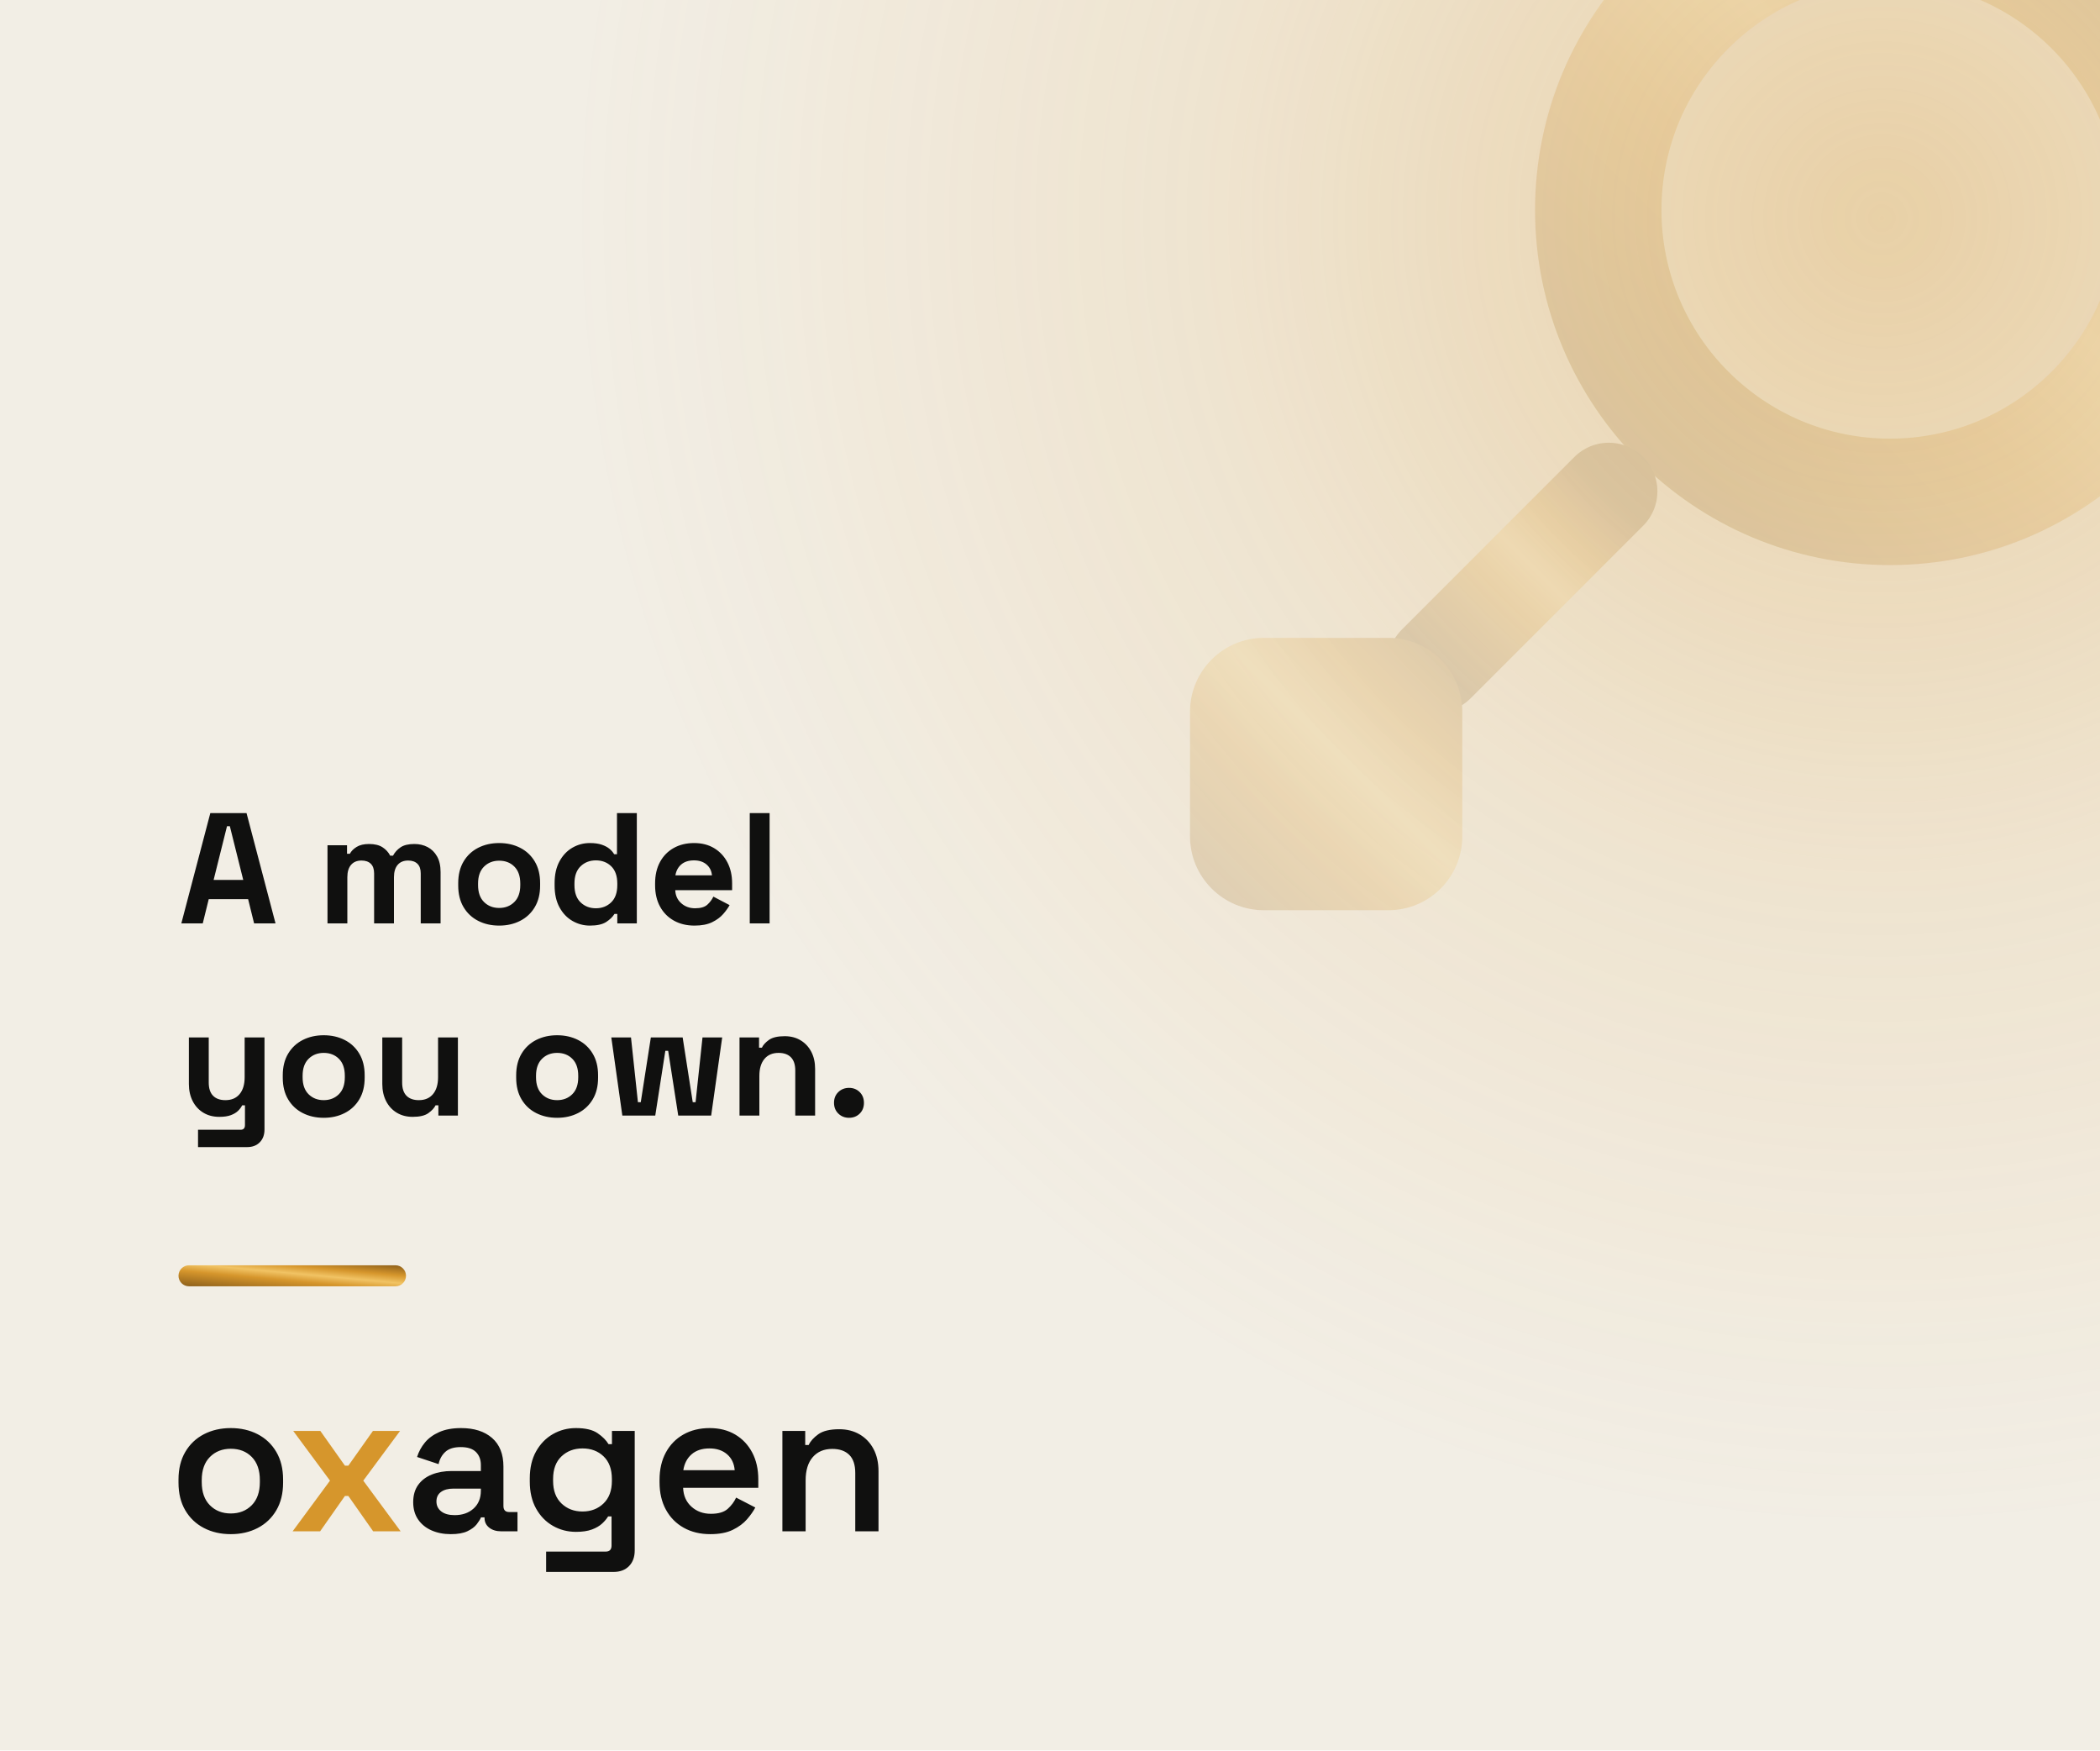
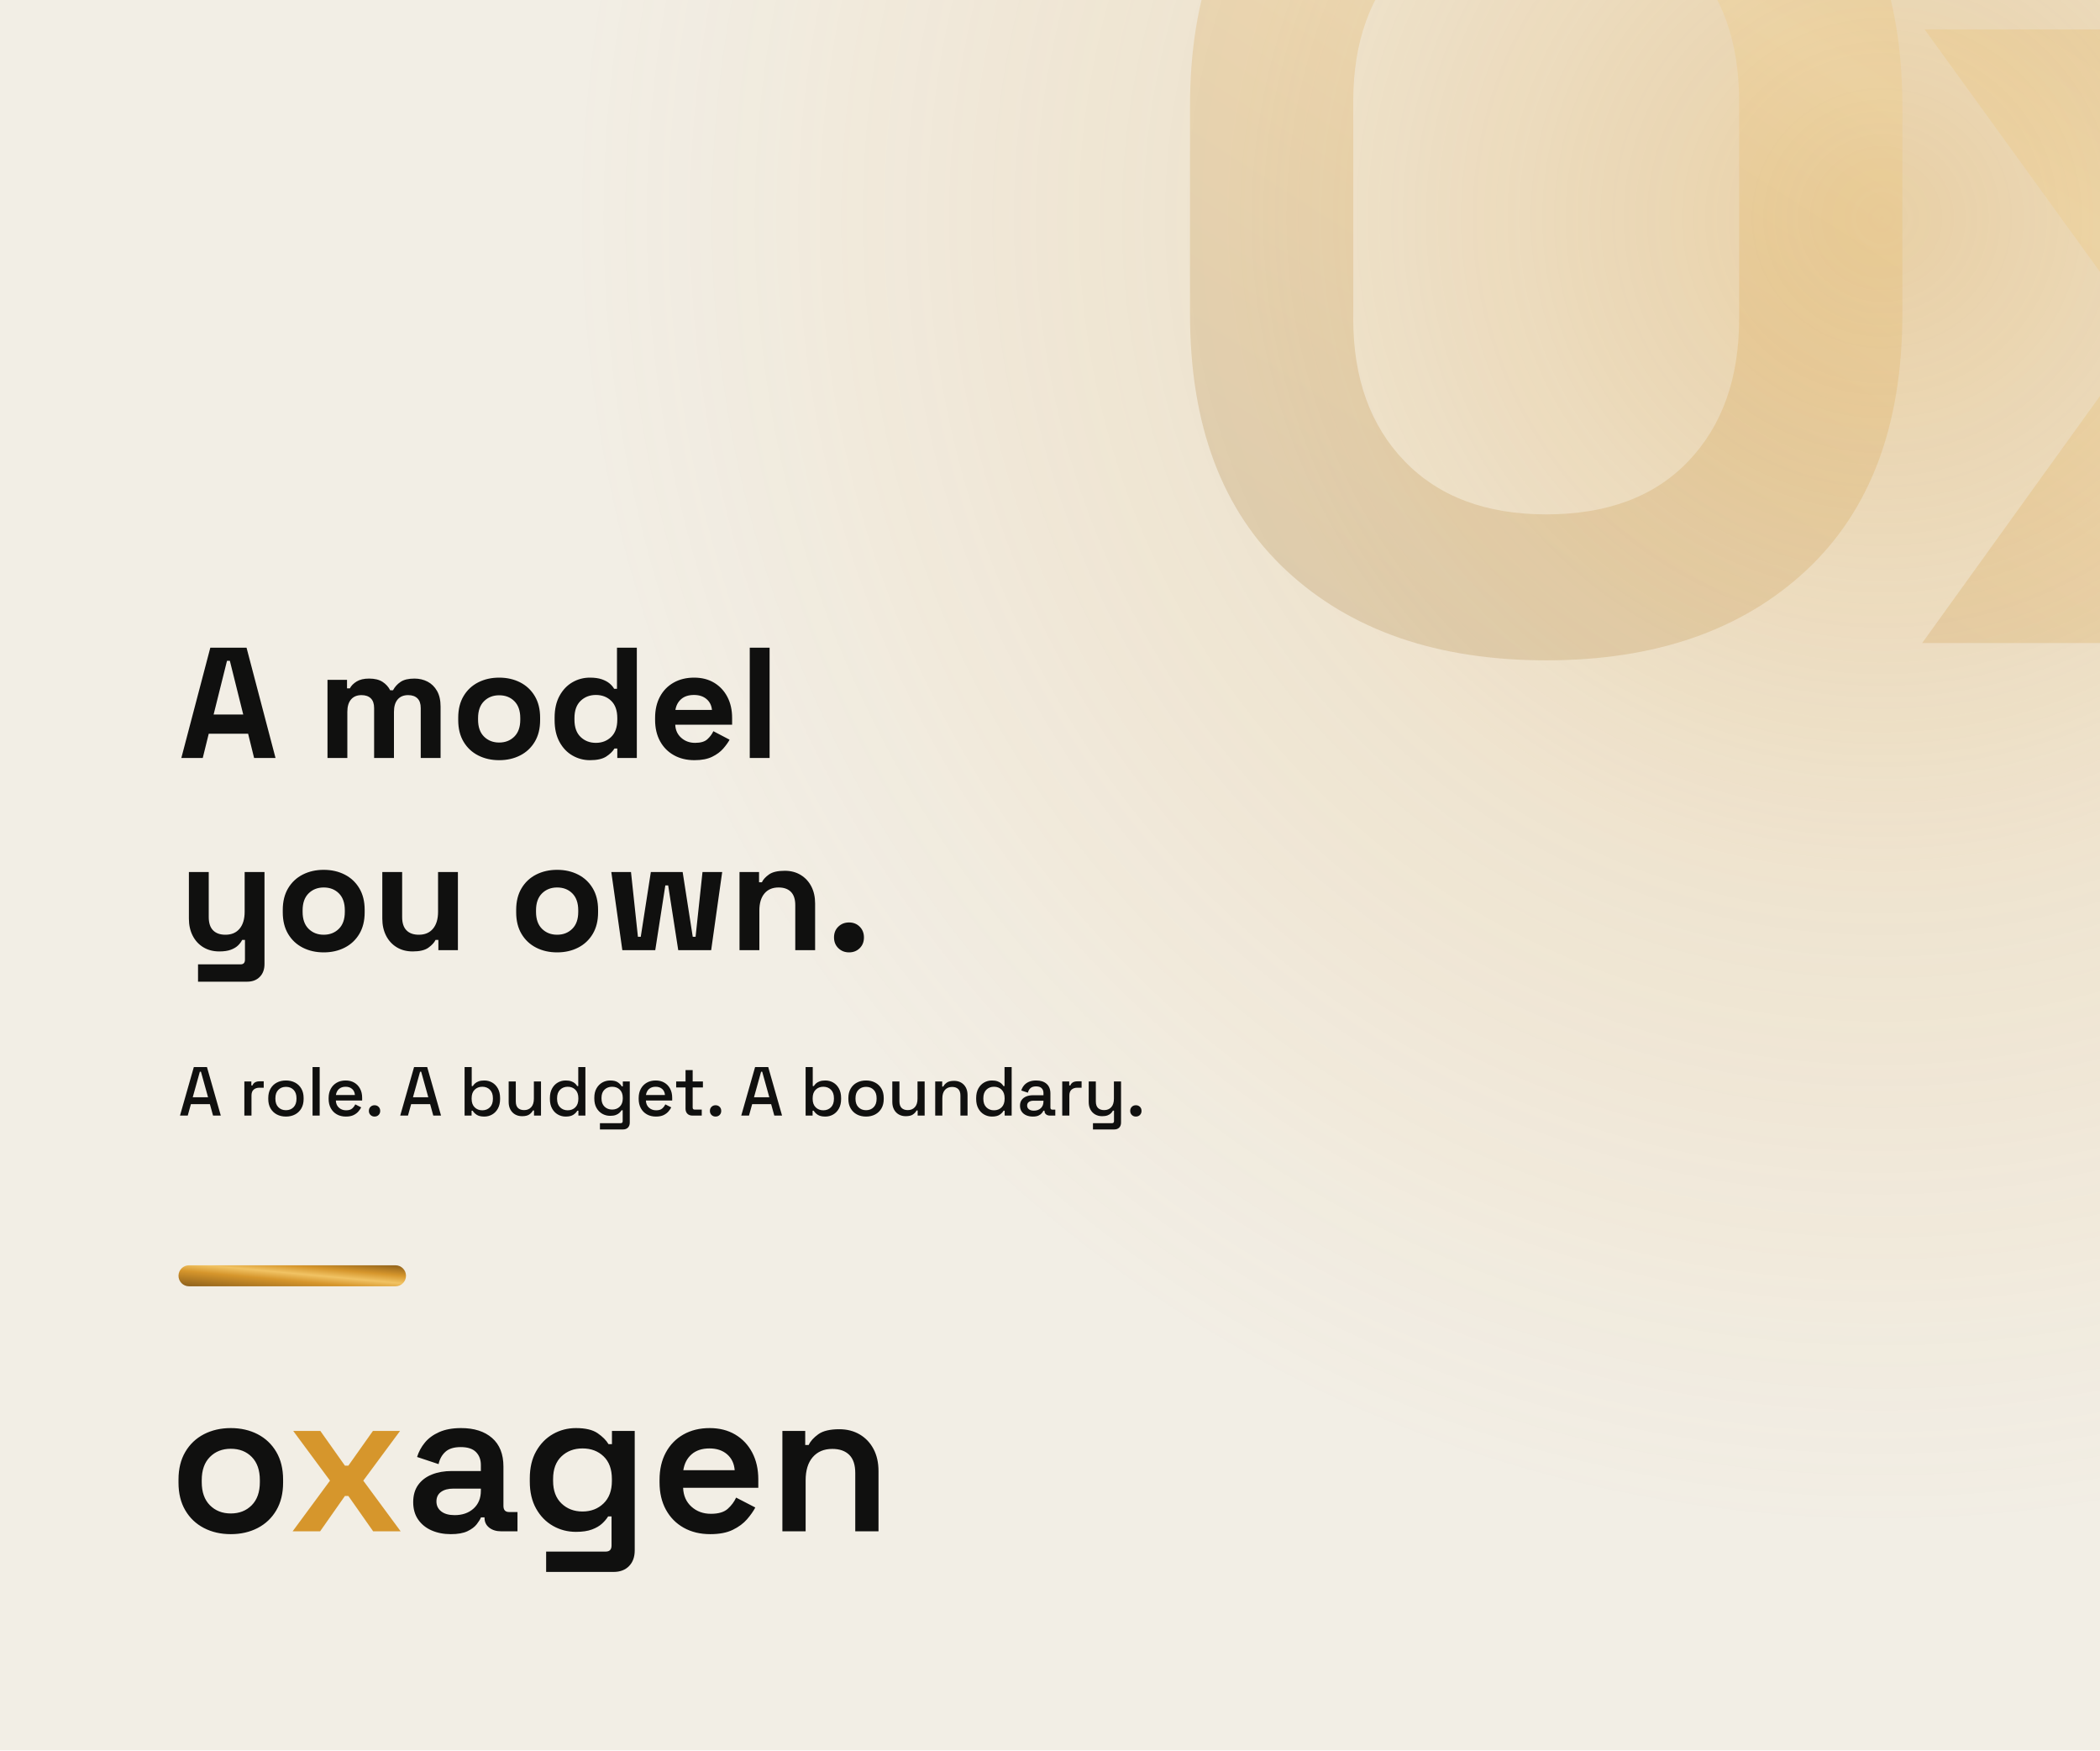
<svg xmlns="http://www.w3.org/2000/svg" width="300" height="250" viewBox="0 0 300 250">
  <defs>
-     <radialGradient id="g-s63">
+     <radialGradient id="g-s319">
      <stop offset="0" stop-color="#D6962C" stop-opacity="0.34" />
      <stop offset="0.5" stop-color="#D6962C" stop-opacity="0.119" />
      <stop offset="1" stop-color="#D6962C" stop-opacity="0" />
    </radialGradient>
-     <linearGradient id="sheen-s64" x1="0" y1="1" x2="1" y2="0">
+     <linearGradient id="sheen-s320" x1="0" y1="1" x2="1" y2="0">
      <stop offset="0" stop-color="#8B5E1A" />
      <stop offset="0.38" stop-color="#D6962C" />
      <stop offset="0.56" stop-color="#F1C364" />
      <stop offset="0.74" stop-color="#D6962C" />
      <stop offset="1" stop-color="#8B5E1A" />
    </linearGradient>
  </defs>
  <rect width="300" height="250" fill="#F2EEE5" />
-   <circle cx="270.0" cy="30.0" r="190.0" fill="url(#g-s63)" />
-   <g opacity="0.2" transform="translate(270.00,30.00) rotate(0) scale(2.77844) translate(-48.000,-48.000)">
-     <g data-mark="ox-graph">
-       <circle data-part="o" pathLength="1" cx="48" cy="48" r="15" fill="none" stroke="url(#sheen-s64)" stroke-width="6.5" />
-       <line data-part="e0" pathLength="1" x1="62.460" y1="62.460" x2="71.329" y2="71.329" stroke="url(#sheen-s64)" stroke-width="5" stroke-linecap="round" />
-       <line data-part="e1" pathLength="1" x1="33.540" y1="62.460" x2="24.671" y2="71.329" stroke="url(#sheen-s64)" stroke-width="5" stroke-linecap="round" />
-       <line data-part="e2" pathLength="1" x1="33.540" y1="33.540" x2="24.671" y2="24.671" stroke="url(#sheen-s64)" stroke-width="5" stroke-linecap="round" />
-       <line data-part="e3" pathLength="1" x1="62.460" y1="33.540" x2="71.329" y2="24.671" stroke="url(#sheen-s64)" stroke-width="5" stroke-linecap="round" />
-       <rect data-part="b0" x="69.991" y="69.991" width="14" height="14" rx="3.8" fill="url(#sheen-s64)" />
-       <rect data-part="b1" x="12.009" y="69.991" width="14" height="14" rx="3.8" fill="url(#sheen-s64)" />
-       <rect data-part="b2" x="12.009" y="12.009" width="14" height="14" rx="3.8" fill="url(#sheen-s64)" />
-       <rect data-part="b3" x="69.991" y="12.009" width="14" height="14" rx="3.8" fill="url(#sheen-s64)" />
-     </g>
+   <circle cx="270.0" cy="30.0" r="190.0" fill="url(#g-s319)" />
+   <g opacity="0.2" transform="translate(270.00,30.00) rotate(0) scale(1.34196) translate(-81.101,46.080)">
+     <path class="mark" d="M44.5 1.843Q27.121 1.843 16.852 -7.702Q6.583 -17.247 6.583 -35.021V-57.139Q6.583 -74.913 16.852 -84.458Q27.121 -94.003 44.5 -94.003Q61.879 -94.003 72.148 -84.458Q82.417 -74.913 82.417 -57.139V-35.021Q82.417 -17.247 72.148 -7.702Q61.879 1.843 44.5 1.843ZM44.5 -13.692Q54.243 -13.692 59.641 -19.354Q65.039 -25.015 65.039 -34.494V-57.666Q65.039 -67.145 59.641 -72.806Q54.243 -78.468 44.5 -78.468Q34.889 -78.468 29.425 -72.806Q23.962 -67.145 23.962 -57.666V-34.494Q23.962 -25.015 29.425 -19.354Q34.889 -13.692 44.5 -13.692Z M84.524 0 108.222 -32.914 84.787 -65.302H104.009L118.886 -43.578H121.256L136.133 -65.302H155.355L131.92 -32.914L155.619 0H136.133L121.256 -21.987H118.886L104.009 0Z" fill="url(#sheen-s320)" />
  </g>
  <g transform="translate(25.50,203.96) scale(0.22033)">
    <path d="M33.908 68.758Q24.166 68.758 16.479 64.774Q8.791 60.789 4.396 53.297Q0 45.803 0 35.386V33.372Q0 22.954 4.396 15.461Q8.791 7.969 16.479 3.984Q24.166 0 33.908 0Q43.651 0 51.338 3.984Q59.025 7.969 63.421 15.461Q67.817 22.954 67.817 33.372V35.386Q67.817 45.803 63.421 53.297Q59.025 60.789 51.338 64.774Q43.651 68.758 33.908 68.758ZM33.908 55.349Q42.19 55.349 47.469 50.02Q52.748 44.691 52.748 35.014V33.744Q52.748 24.067 47.523 18.738Q42.298 13.409 33.908 13.409Q25.65 13.409 20.359 18.738Q15.068 24.067 15.068 33.744V35.014Q15.068 44.691 20.359 50.02Q25.65 55.349 33.908 55.349Z M176.569 68.758Q169.637 68.758 164.119 66.345Q158.601 63.933 155.387 59.294Q152.173 54.654 152.173 48.009Q152.173 41.34 155.387 36.856Q158.601 32.371 164.27 30.102Q169.94 27.832 177.174 27.832H196.047V23.892Q196.047 18.732 192.874 15.527Q189.701 12.323 182.99 12.323Q176.411 12.323 173.049 15.384Q169.686 18.445 168.627 23.359L154.691 18.732Q156.27 13.613 159.748 9.397Q163.225 5.181 169.049 2.59Q174.874 0 183.208 0Q195.972 0 203.326 6.428Q210.681 12.856 210.681 24.939V50.471Q210.681 54.42 214.368 54.42H219.795V66.915H209.197Q204.464 66.915 201.442 64.533Q198.42 62.152 198.42 58.156V57.886H196.126Q195.392 59.697 193.399 62.298Q191.406 64.9 187.388 66.829Q183.369 68.758 176.569 68.758ZM179.05 56.435Q186.581 56.435 191.314 52.159Q196.047 47.884 196.047 40.603V39.24H178.175Q173.175 39.24 170.208 41.388Q167.241 43.536 167.241 47.551Q167.241 51.567 170.34 54.001Q173.439 56.435 179.05 56.435Z M227.767 34.642V32.628Q227.767 22.382 231.86 15.086Q235.953 7.791 242.768 3.895Q249.582 0 257.706 0Q266.935 0 271.762 3.333Q276.589 6.665 278.81 10.411H281.042V1.843H295.801V79.33Q295.801 85.699 292.104 89.472Q288.408 93.246 282.079 93.246H238.369V80.054H277.023Q280.779 80.054 280.779 76.104V57.278H278.547Q277.161 59.568 274.665 61.89Q272.168 64.213 268.057 65.741Q263.946 67.27 257.706 67.27Q249.582 67.27 242.756 63.375Q235.93 59.479 231.848 52.172Q227.767 44.865 227.767 34.642ZM261.938 54.078Q270.151 54.078 275.573 48.861Q280.996 43.644 280.996 34.27V33Q280.996 23.494 275.627 18.343Q270.259 13.192 261.938 13.192Q253.749 13.192 248.315 18.343Q242.881 23.494 242.881 33V34.27Q242.881 43.644 248.315 48.861Q253.749 54.078 261.938 54.078Z M344.764 68.758Q334.998 68.758 327.583 64.611Q320.167 60.464 316.031 52.905Q311.896 45.346 311.896 35.169V33.589Q311.896 23.389 315.977 15.842Q320.059 8.294 327.397 4.147Q334.735 0 344.385 0Q353.881 0 360.956 4.187Q368.031 8.373 371.981 15.851Q375.931 23.33 375.931 33.289V38.697H327.181Q327.468 46.333 332.587 50.95Q337.707 55.566 345.198 55.566Q352.522 55.566 356.101 52.353Q359.681 49.141 361.553 45.063L373.985 51.481Q372.119 55.066 368.63 59.104Q365.141 63.143 359.394 65.95Q353.648 68.758 344.764 68.758ZM327.313 27.289H360.622Q360.095 20.799 355.7 16.995Q351.304 13.192 344.277 13.192Q337.055 13.192 332.691 16.995Q328.327 20.799 327.313 27.289Z M391.548 66.915V1.843H406.353V10.977H408.585Q410.303 7.254 414.832 3.999Q419.361 0.744 428.435 0.744Q435.956 0.744 441.695 4.129Q447.434 7.514 450.651 13.59Q453.868 19.666 453.868 27.944V66.915H438.8V29.123Q438.8 21.197 434.891 17.349Q430.983 13.502 423.9 13.502Q415.872 13.502 411.244 18.824Q406.617 24.146 406.617 33.944V66.915Z" fill="#10100F" />
    <path d="M73.998 66.915 98.226 34.07 74.376 1.843H91.963L107.9 24.35H110.131L126.068 1.843H143.654L119.805 34.07L144.033 66.915H126.206L110.131 44.007H107.9L91.824 66.915Z" fill="#D6962C" />
  </g>
-   <rect x="25.50" y="180.71" width="32.50" height="3.00" rx="1.5" fill="url(#sheen-s64)" />
-   <path d="M28.29 163.83V161.355H34.365Q34.995 161.355 34.995 160.68V157.868H34.59Q34.41 158.25 34.028 158.633Q33.645 159.015 32.992 159.263Q32.34 159.51 31.328 159.51Q30.023 159.51 29.044 158.914Q28.065 158.318 27.525 157.26Q26.985 156.203 26.985 154.83V148.17H29.82V154.605Q29.82 155.865 30.439 156.495Q31.058 157.125 32.205 157.125Q33.51 157.125 34.23 156.259Q34.95 155.393 34.95 153.84V148.17H37.785V161.31Q37.785 162.458 37.11 163.144Q36.435 163.83 35.31 163.83Z M46.245 159.645Q44.58 159.645 43.252 158.97Q41.925 158.295 41.16 157.013Q40.395 155.73 40.395 153.93V153.57Q40.395 151.77 41.16 150.488Q41.925 149.205 43.252 148.53Q44.58 147.855 46.245 147.855Q47.91 147.855 49.237 148.53Q50.565 149.205 51.33 150.488Q52.095 151.77 52.095 153.57V153.93Q52.095 155.73 51.33 157.013Q50.565 158.295 49.237 158.97Q47.91 159.645 46.245 159.645ZM46.245 157.125Q47.55 157.125 48.405 156.282Q49.26 155.438 49.26 153.863V153.638Q49.26 152.063 48.416 151.219Q47.572 150.375 46.245 150.375Q44.94 150.375 44.085 151.219Q43.23 152.063 43.23 153.638V153.863Q43.23 155.438 44.085 156.282Q44.94 157.125 46.245 157.125Z M58.958 159.51Q57.653 159.51 56.674 158.914Q55.695 158.318 55.155 157.26Q54.615 156.203 54.615 154.83V148.17H57.45V154.605Q57.45 155.865 58.069 156.495Q58.688 157.125 59.835 157.125Q61.14 157.125 61.86 156.259Q62.58 155.393 62.58 153.84V148.17H65.415V159.33H62.625V157.868H62.22Q61.95 158.43 61.208 158.97Q60.465 159.51 58.958 159.51Z M79.59 159.645Q77.925 159.645 76.597 158.97Q75.27 158.295 74.505 157.013Q73.74 155.73 73.74 153.93V153.57Q73.74 151.77 74.505 150.488Q75.27 149.205 76.597 148.53Q77.925 147.855 79.59 147.855Q81.255 147.855 82.582 148.53Q83.91 149.205 84.675 150.488Q85.44 151.77 85.44 153.57V153.93Q85.44 155.73 84.675 157.013Q83.91 158.295 82.582 158.97Q81.255 159.645 79.59 159.645ZM79.59 157.125Q80.895 157.125 81.75 156.282Q82.605 155.438 82.605 153.863V153.638Q82.605 152.063 81.761 151.219Q80.918 150.375 79.59 150.375Q78.285 150.375 77.43 151.219Q76.575 152.063 76.575 153.638V153.863Q76.575 155.438 77.43 156.282Q78.285 157.125 79.59 157.125Z M88.905 159.33 87.33 148.17H90.142L91.132 157.418H91.537L92.978 148.17H97.522L98.963 157.418H99.368L100.357 148.17H103.17L101.595 159.33H96.892L95.453 150.083H95.047L93.608 159.33Z M105.645 159.33V148.17H108.435V149.633H108.84Q109.11 149.048 109.852 148.519Q110.595 147.99 112.102 147.99Q113.407 147.99 114.386 148.587Q115.365 149.183 115.905 150.229Q116.445 151.275 116.445 152.67V159.33H113.61V152.895Q113.61 151.635 112.991 151.005Q112.372 150.375 111.225 150.375Q109.92 150.375 109.2 151.242Q108.48 152.108 108.48 153.66V159.33Z M121.294 159.645Q120.382 159.645 119.764 159.044Q119.145 158.442 119.145 157.503Q119.145 156.563 119.764 155.967Q120.382 155.37 121.294 155.37Q122.205 155.37 122.812 155.972Q123.42 156.573 123.42 157.513Q123.42 158.453 122.812 159.049Q122.205 159.645 121.294 159.645Z" fill="#10100F" />
-   <path d="M25.905 131.88 30.045 116.13H35.22L39.36 131.88H36.3L35.445 128.415H29.82L28.965 131.88ZM30.517 125.67H34.748L32.835 117.998H32.43Z M46.785 131.88V120.72H49.575V121.935H49.98Q50.273 121.373 50.947 120.957Q51.623 120.54 52.725 120.54Q53.917 120.54 54.638 121.002Q55.358 121.463 55.74 122.205H56.145Q56.528 121.485 57.225 121.013Q57.922 120.54 59.205 120.54Q60.24 120.54 61.084 120.979Q61.928 121.418 62.434 122.307Q62.94 123.195 62.94 124.545V131.88H60.105V124.748Q60.105 123.825 59.633 123.364Q59.16 122.903 58.305 122.903Q57.337 122.903 56.809 123.522Q56.28 124.14 56.28 125.288V131.88H53.445V124.748Q53.445 123.825 52.972 123.364Q52.5 122.903 51.645 122.903Q50.678 122.903 50.149 123.522Q49.62 124.14 49.62 125.288V131.88Z M71.31 132.195Q69.645 132.195 68.317 131.52Q66.99 130.845 66.225 129.563Q65.46 128.28 65.46 126.48V126.12Q65.46 124.32 66.225 123.038Q66.99 121.755 68.317 121.08Q69.645 120.405 71.31 120.405Q72.975 120.405 74.302 121.08Q75.63 121.755 76.395 123.038Q77.16 124.32 77.16 126.12V126.48Q77.16 128.28 76.395 129.563Q75.63 130.845 74.302 131.52Q72.975 132.195 71.31 132.195ZM71.31 129.675Q72.615 129.675 73.47 128.832Q74.325 127.988 74.325 126.413V126.188Q74.325 124.613 73.481 123.769Q72.638 122.925 71.31 122.925Q70.005 122.925 69.15 123.769Q68.295 124.613 68.295 126.188V126.413Q68.295 127.988 69.15 128.832Q70.005 129.675 71.31 129.675Z M84.27 132.195Q82.942 132.195 81.784 131.532Q80.625 130.868 79.927 129.585Q79.23 128.303 79.23 126.48V126.12Q79.23 124.298 79.927 123.015Q80.625 121.733 81.772 121.069Q82.92 120.405 84.27 120.405Q85.282 120.405 85.969 120.642Q86.655 120.878 87.082 121.238Q87.51 121.598 87.735 122.003H88.14V116.13H90.975V131.88H88.185V130.53H87.78Q87.397 131.16 86.599 131.678Q85.8 132.195 84.27 132.195ZM85.125 129.72Q86.43 129.72 87.308 128.877Q88.185 128.033 88.185 126.413V126.188Q88.185 124.568 87.319 123.724Q86.453 122.88 85.125 122.88Q83.82 122.88 82.942 123.724Q82.065 124.568 82.065 126.188V126.413Q82.065 128.033 82.942 128.877Q83.82 129.72 85.125 129.72Z M99.21 132.195Q97.545 132.195 96.274 131.487Q95.002 130.778 94.294 129.484Q93.585 128.19 93.585 126.435V126.165Q93.585 124.41 94.282 123.117Q94.98 121.823 96.24 121.114Q97.5 120.405 99.165 120.405Q100.808 120.405 102.023 121.137Q103.238 121.868 103.913 123.162Q104.588 124.455 104.588 126.165V127.133H96.465Q96.51 128.28 97.32 129Q98.13 129.72 99.3 129.72Q100.493 129.72 101.055 129.203Q101.618 128.685 101.91 128.055L104.228 129.27Q103.913 129.855 103.316 130.542Q102.72 131.228 101.73 131.712Q100.74 132.195 99.21 132.195ZM96.487 125.018H101.708Q101.618 124.05 100.931 123.465Q100.245 122.88 99.142 122.88Q97.995 122.88 97.32 123.465Q96.645 124.05 96.487 125.018Z M107.108 131.88V116.13H109.943V131.88Z" fill="#10100F" />
+   <rect x="25.50" y="180.71" width="32.50" height="3.00" rx="1.5" fill="url(#sheen-s320)" />
+   <path d="M25.713 159.33 27.69 152.4H29.565L31.543 159.33H30.436L29.983 157.695H27.273L26.82 159.33ZM27.535 156.709H29.721L28.707 153.066H28.549Z M34.908 159.33V154.455H35.907V155.026H36.064Q36.184 154.719 36.443 154.577Q36.702 154.435 37.091 154.435H37.675V155.349H37.054Q36.554 155.349 36.24 155.621Q35.927 155.892 35.927 156.462V159.33Z M40.849 159.469Q40.116 159.469 39.544 159.167Q38.972 158.864 38.648 158.302Q38.324 157.739 38.324 156.965V156.82Q38.324 156.045 38.648 155.483Q38.972 154.92 39.544 154.618Q40.116 154.316 40.849 154.316Q41.582 154.316 42.154 154.618Q42.725 154.92 43.05 155.483Q43.374 156.045 43.374 156.82V156.965Q43.374 157.739 43.05 158.302Q42.725 158.864 42.154 159.167Q41.582 159.469 40.849 159.469ZM40.849 158.561Q41.52 158.561 41.938 158.131Q42.356 157.701 42.356 156.938V156.846Q42.356 156.084 41.941 155.654Q41.527 155.224 40.849 155.224Q40.181 155.224 39.762 155.654Q39.342 156.084 39.342 156.846V156.938Q39.342 157.701 39.762 158.131Q40.181 158.561 40.849 158.561Z M44.65 159.33V152.4H45.668V159.33Z M49.414 159.469Q48.678 159.469 48.123 159.157Q47.567 158.845 47.257 158.278Q46.946 157.71 46.946 156.952V156.833Q46.946 156.071 47.253 155.505Q47.56 154.94 48.109 154.628Q48.659 154.316 49.377 154.316Q50.083 154.316 50.612 154.624Q51.142 154.932 51.438 155.487Q51.736 156.042 51.736 156.788V157.176H47.978Q48.001 157.819 48.415 158.196Q48.828 158.574 49.44 158.574Q50.017 158.574 50.308 158.318Q50.599 158.063 50.751 157.727L51.601 158.158Q51.459 158.439 51.197 158.745Q50.935 159.05 50.506 159.259Q50.077 159.469 49.414 159.469ZM47.988 156.39H50.7Q50.661 155.84 50.302 155.525Q49.943 155.211 49.371 155.211Q48.79 155.211 48.43 155.525Q48.071 155.84 47.988 156.39Z M53.508 159.469Q53.161 159.469 52.929 159.241Q52.696 159.014 52.696 158.659Q52.696 158.303 52.929 158.077Q53.161 157.851 53.508 157.851Q53.856 157.851 54.085 158.079Q54.314 158.306 54.314 158.662Q54.314 159.017 54.085 159.243Q53.856 159.469 53.508 159.469Z M57.175 159.33 59.153 152.4H61.028L63.005 159.33H61.898L61.445 157.695H58.735L58.282 159.33ZM58.997 156.709H61.184L60.169 153.066H60.011Z M69.189 159.469Q68.48 159.469 68.094 159.212Q67.709 158.955 67.526 158.636H67.369V159.33H66.37V152.4H67.389V155.116H67.546Q67.662 154.913 67.863 154.732Q68.063 154.552 68.389 154.434Q68.716 154.316 69.189 154.316Q69.803 154.316 70.315 154.611Q70.827 154.907 71.134 155.47Q71.441 156.032 71.441 156.82V156.965Q71.441 157.753 71.132 158.315Q70.824 158.878 70.312 159.173Q69.8 159.469 69.189 159.469ZM68.896 158.574Q69.556 158.574 69.986 158.149Q70.415 157.724 70.415 156.938V156.846Q70.415 156.061 69.989 155.636Q69.563 155.211 68.896 155.211Q68.238 155.211 67.807 155.636Q67.376 156.061 67.376 156.846V156.938Q67.376 157.724 67.807 158.149Q68.238 158.574 68.896 158.574Z M74.58 159.416Q74.027 159.416 73.593 159.17Q73.159 158.923 72.912 158.466Q72.666 158.01 72.666 157.385V154.455H73.685V157.307Q73.685 157.941 74 158.244Q74.316 158.547 74.876 158.547Q75.509 158.547 75.888 158.128Q76.268 157.709 76.268 156.918V154.455H77.286V159.33H76.287V158.6H76.13Q75.99 158.896 75.636 159.156Q75.282 159.416 74.58 159.416Z M80.809 159.469Q80.204 159.469 79.689 159.173Q79.174 158.878 78.866 158.315Q78.557 157.753 78.557 156.965V156.82Q78.557 156.032 78.864 155.47Q79.171 154.907 79.684 154.611Q80.198 154.316 80.809 154.316Q81.286 154.316 81.611 154.434Q81.935 154.552 82.139 154.732Q82.342 154.913 82.452 155.116H82.609V152.4H83.628V159.33H82.629V158.636H82.472Q82.289 158.955 81.907 159.212Q81.524 159.469 80.809 159.469ZM81.102 158.574Q81.763 158.574 82.193 158.149Q82.622 157.724 82.622 156.938V156.846Q82.622 156.061 82.196 155.636Q81.77 155.211 81.102 155.211Q80.445 155.211 80.014 155.636Q79.583 156.061 79.583 156.846V156.938Q79.583 157.724 80.014 158.149Q80.445 158.574 81.102 158.574Z M84.903 156.912V156.768Q84.903 155.999 85.212 155.451Q85.52 154.903 86.035 154.61Q86.55 154.316 87.168 154.316Q87.883 154.316 88.262 154.579Q88.642 154.843 88.817 155.149H88.975V154.455H89.967V160.326Q89.967 160.779 89.708 161.045Q89.449 161.31 88.992 161.31H85.705V160.415H88.667Q88.955 160.415 88.955 160.118V158.564H88.798Q88.688 158.75 88.491 158.936Q88.294 159.122 87.972 159.243Q87.651 159.364 87.168 159.364Q86.55 159.364 86.034 159.07Q85.517 158.776 85.21 158.227Q84.903 157.677 84.903 156.912ZM87.448 158.469Q88.109 158.469 88.538 158.051Q88.968 157.632 88.968 156.886V156.794Q88.968 156.038 88.542 155.624Q88.115 155.211 87.448 155.211Q86.791 155.211 86.36 155.624Q85.929 156.038 85.929 156.794V156.886Q85.929 157.632 86.36 158.051Q86.791 158.469 87.448 158.469Z M93.707 159.469Q92.971 159.469 92.415 159.157Q91.859 158.845 91.549 158.278Q91.239 157.71 91.239 156.952V156.833Q91.239 156.071 91.546 155.505Q91.853 154.94 92.402 154.628Q92.951 154.316 93.67 154.316Q94.375 154.316 94.905 154.624Q95.434 154.932 95.731 155.487Q96.028 156.042 96.028 156.788V157.176H92.271Q92.294 157.819 92.707 158.196Q93.121 158.574 93.733 158.574Q94.309 158.574 94.6 158.318Q94.891 158.063 95.044 157.727L95.894 158.158Q95.752 158.439 95.49 158.745Q95.227 159.05 94.799 159.259Q94.37 159.469 93.707 159.469ZM92.281 156.39H94.993Q94.953 155.84 94.594 155.525Q94.235 155.211 93.663 155.211Q93.082 155.211 92.723 155.525Q92.364 155.84 92.281 156.39Z M98.912 159.33Q98.462 159.33 98.198 159.065Q97.934 158.799 97.934 158.346V155.311H96.596V154.455H97.934V152.833H98.953V154.455H100.417V155.311H98.953V158.177Q98.953 158.474 99.237 158.474H100.25V159.33Z M102.226 159.469Q101.879 159.469 101.647 159.241Q101.414 159.014 101.414 158.659Q101.414 158.303 101.647 158.077Q101.879 157.851 102.226 157.851Q102.573 157.851 102.803 158.079Q103.032 158.306 103.032 158.662Q103.032 159.017 102.803 159.243Q102.573 159.469 102.226 159.469Z M105.893 159.33 107.87 152.4H109.746L111.723 159.33H110.616L110.163 157.695H107.453L107 159.33ZM107.715 156.709H109.901L108.887 153.066H108.729Z M117.907 159.469Q117.198 159.469 116.812 159.212Q116.427 158.955 116.244 158.636H116.087V159.33H115.088V152.4H116.107V155.116H116.264Q116.38 154.913 116.581 154.732Q116.781 154.552 117.107 154.434Q117.433 154.316 117.907 154.316Q118.521 154.316 119.033 154.611Q119.545 154.907 119.852 155.47Q120.159 156.032 120.159 156.82V156.965Q120.159 157.753 119.85 158.315Q119.542 158.878 119.03 159.173Q118.518 159.469 117.907 159.469ZM117.614 158.574Q118.274 158.574 118.704 158.149Q119.133 157.724 119.133 156.938V156.846Q119.133 156.061 118.707 155.636Q118.281 155.211 117.614 155.211Q116.956 155.211 116.525 155.636Q116.094 156.061 116.094 156.846V156.938Q116.094 157.724 116.525 158.149Q116.956 158.574 117.614 158.574Z M123.722 159.469Q122.989 159.469 122.417 159.167Q121.845 158.864 121.521 158.302Q121.196 157.739 121.196 156.965V156.82Q121.196 156.045 121.521 155.483Q121.845 154.92 122.417 154.618Q122.989 154.316 123.722 154.316Q124.454 154.316 125.026 154.618Q125.598 154.92 125.923 155.483Q126.247 156.045 126.247 156.82V156.965Q126.247 157.739 125.923 158.302Q125.598 158.864 125.026 159.167Q124.454 159.469 123.722 159.469ZM123.722 158.561Q124.393 158.561 124.811 158.131Q125.229 157.701 125.229 156.938V156.846Q125.229 156.084 124.814 155.654Q124.4 155.224 123.722 155.224Q123.054 155.224 122.635 155.654Q122.215 156.084 122.215 156.846V156.938Q122.215 157.701 122.635 158.131Q123.054 158.561 123.722 158.561Z M129.387 159.416Q128.833 159.416 128.399 159.17Q127.965 158.923 127.719 158.466Q127.472 158.01 127.472 157.385V154.455H128.491V157.307Q128.491 157.941 128.807 158.244Q129.122 158.547 129.683 158.547Q130.316 158.547 130.695 158.128Q131.074 157.709 131.074 156.918V154.455H132.093V159.33H131.094V158.6H130.936Q130.797 158.896 130.442 159.156Q130.088 159.416 129.387 159.416Z M133.601 159.33V154.455H134.6V155.185H134.757Q134.897 154.882 135.251 154.625Q135.606 154.368 136.307 154.368Q136.864 154.368 137.296 154.615Q137.729 154.862 137.975 155.315Q138.221 155.769 138.221 156.4V159.33H137.203V156.478Q137.203 155.841 136.887 155.539Q136.572 155.238 136.011 155.238Q135.378 155.238 134.999 155.657Q134.62 156.076 134.62 156.867V159.33Z M141.704 159.469Q141.099 159.469 140.584 159.173Q140.069 158.878 139.761 158.315Q139.452 157.753 139.452 156.965V156.82Q139.452 156.032 139.759 155.47Q140.066 154.907 140.579 154.611Q141.093 154.316 141.704 154.316Q142.181 154.316 142.505 154.434Q142.83 154.552 143.034 154.732Q143.237 154.913 143.347 155.116H143.504V152.4H144.523V159.33H143.524V158.636H143.366Q143.184 158.955 142.802 159.212Q142.419 159.469 141.704 159.469ZM141.997 158.574Q142.658 158.574 143.087 158.149Q143.517 157.724 143.517 156.938V156.846Q143.517 156.061 143.091 155.636Q142.665 155.211 141.997 155.211Q141.34 155.211 140.909 155.636Q140.478 156.061 140.478 156.846V156.938Q140.478 157.724 140.909 158.149Q141.34 158.574 141.997 158.574Z M147.543 159.469Q147.025 159.469 146.611 159.289Q146.197 159.109 145.956 158.763Q145.715 158.417 145.715 157.922Q145.715 157.425 145.956 157.092Q146.197 156.759 146.619 156.591Q147.041 156.423 147.574 156.423H149.066V156.107Q149.066 155.678 148.807 155.419Q148.548 155.159 148.013 155.159Q147.489 155.159 147.211 155.407Q146.933 155.654 146.843 156.057L145.896 155.747Q146.015 155.353 146.275 155.031Q146.536 154.709 146.971 154.512Q147.407 154.316 148.026 154.316Q148.976 154.316 149.518 154.798Q150.059 155.279 150.059 156.176V158.184Q150.059 158.481 150.337 158.481H150.757V159.33H149.994Q149.649 159.33 149.432 159.15Q149.215 158.97 149.215 158.666V158.636H149.058Q148.988 158.789 148.827 158.987Q148.665 159.186 148.358 159.327Q148.051 159.469 147.543 159.469ZM147.698 158.625Q148.306 158.625 148.686 158.274Q149.066 157.923 149.066 157.314V157.208H147.636Q147.23 157.208 146.982 157.382Q146.734 157.557 146.734 157.893Q146.734 158.23 146.992 158.428Q147.25 158.625 147.698 158.625Z M151.748 159.33V154.455H152.747V155.026H152.904Q153.023 154.719 153.283 154.577Q153.542 154.435 153.931 154.435H154.514V155.349H153.894Q153.394 155.349 153.08 155.621Q152.766 155.892 152.766 156.462V159.33Z M156.138 161.31V160.415H158.859Q159.144 160.415 159.144 160.118V158.621H158.986Q158.893 158.813 158.709 158.997Q158.525 159.181 158.219 159.299Q157.913 159.416 157.443 159.416Q156.89 159.416 156.456 159.17Q156.022 158.923 155.775 158.468Q155.529 158.013 155.529 157.388V154.455H156.548V157.31Q156.548 157.944 156.863 158.246Q157.179 158.547 157.739 158.547Q158.372 158.547 158.752 158.13Q159.131 157.712 159.131 156.922V154.455H160.149V160.326Q160.149 160.779 159.889 161.045Q159.628 161.31 159.171 161.31Z M162.27 159.469Q161.922 159.469 161.69 159.241Q161.458 159.014 161.458 158.659Q161.458 158.303 161.69 158.077Q161.922 157.851 162.27 157.851Q162.617 157.851 162.846 158.079Q163.075 158.306 163.075 158.662Q163.075 159.017 162.846 159.243Q162.617 159.469 162.27 159.469Z" fill="#10100F" />
+   <path d="M28.29 140.205V137.73H34.365Q34.995 137.73 34.995 137.055V134.243H34.59Q34.41 134.625 34.028 135.008Q33.645 135.39 32.992 135.638Q32.34 135.885 31.328 135.885Q30.023 135.885 29.044 135.289Q28.065 134.693 27.525 133.635Q26.985 132.578 26.985 131.205V124.545H29.82V130.98Q29.82 132.24 30.439 132.87Q31.058 133.5 32.205 133.5Q33.51 133.5 34.23 132.634Q34.95 131.768 34.95 130.215V124.545H37.785V137.685Q37.785 138.833 37.11 139.519Q36.435 140.205 35.31 140.205Z M46.245 136.02Q44.58 136.02 43.252 135.345Q41.925 134.67 41.16 133.388Q40.395 132.105 40.395 130.305V129.945Q40.395 128.145 41.16 126.863Q41.925 125.58 43.252 124.905Q44.58 124.23 46.245 124.23Q47.91 124.23 49.237 124.905Q50.565 125.58 51.33 126.863Q52.095 128.145 52.095 129.945V130.305Q52.095 132.105 51.33 133.388Q50.565 134.67 49.237 135.345Q47.91 136.02 46.245 136.02ZM46.245 133.5Q47.55 133.5 48.405 132.657Q49.26 131.813 49.26 130.238V130.013Q49.26 128.438 48.416 127.594Q47.572 126.75 46.245 126.75Q44.94 126.75 44.085 127.594Q43.23 128.438 43.23 130.013V130.238Q43.23 131.813 44.085 132.657Q44.94 133.5 46.245 133.5Z M58.958 135.885Q57.653 135.885 56.674 135.289Q55.695 134.693 55.155 133.635Q54.615 132.578 54.615 131.205V124.545H57.45V130.98Q57.45 132.24 58.069 132.87Q58.688 133.5 59.835 133.5Q61.14 133.5 61.86 132.634Q62.58 131.768 62.58 130.215V124.545H65.415V135.705H62.625V134.243H62.22Q61.95 134.805 61.208 135.345Q60.465 135.885 58.958 135.885Z M79.59 136.02Q77.925 136.02 76.597 135.345Q75.27 134.67 74.505 133.388Q73.74 132.105 73.74 130.305V129.945Q73.74 128.145 74.505 126.863Q75.27 125.58 76.597 124.905Q77.925 124.23 79.59 124.23Q81.255 124.23 82.582 124.905Q83.91 125.58 84.675 126.863Q85.44 128.145 85.44 129.945V130.305Q85.44 132.105 84.675 133.388Q83.91 134.67 82.582 135.345Q81.255 136.02 79.59 136.02ZM79.59 133.5Q80.895 133.5 81.75 132.657Q82.605 131.813 82.605 130.238V130.013Q82.605 128.438 81.761 127.594Q80.918 126.75 79.59 126.75Q78.285 126.75 77.43 127.594Q76.575 128.438 76.575 130.013V130.238Q76.575 131.813 77.43 132.657Q78.285 133.5 79.59 133.5Z M88.905 135.705 87.33 124.545H90.142L91.132 133.793H91.537L92.978 124.545H97.522L98.963 133.793H99.368L100.357 124.545H103.17L101.595 135.705H96.892L95.453 126.458H95.047L93.608 135.705Z M105.645 135.705V124.545H108.435V126.008H108.84Q109.11 125.423 109.852 124.894Q110.595 124.365 112.102 124.365Q113.407 124.365 114.386 124.962Q115.365 125.558 115.905 126.604Q116.445 127.65 116.445 129.045V135.705H113.61V129.27Q113.61 128.01 112.991 127.38Q112.372 126.75 111.225 126.75Q109.92 126.75 109.2 127.617Q108.48 128.483 108.48 130.035V135.705Z M121.294 136.02Q120.382 136.02 119.764 135.419Q119.145 134.817 119.145 133.878Q119.145 132.938 119.764 132.342Q120.382 131.745 121.294 131.745Q122.205 131.745 122.812 132.347Q123.42 132.948 123.42 133.888Q123.42 134.828 122.812 135.424Q122.205 136.02 121.294 136.02Z" fill="#10100F" />
+   <path d="M25.905 108.255 30.045 92.505H35.22L39.36 108.255H36.3L35.445 104.79H29.82L28.965 108.255ZM30.517 102.045H34.748L32.835 94.373H32.43Z M46.785 108.255V97.095H49.575V98.31H49.98Q50.273 97.748 50.947 97.332Q51.623 96.915 52.725 96.915Q53.917 96.915 54.638 97.376Q55.358 97.838 55.74 98.58H56.145Q56.528 97.86 57.225 97.388Q57.922 96.915 59.205 96.915Q60.24 96.915 61.084 97.354Q61.928 97.793 62.434 98.681Q62.94 99.57 62.94 100.92V108.255H60.105V101.123Q60.105 100.2 59.633 99.739Q59.16 99.278 58.305 99.278Q57.337 99.278 56.809 99.897Q56.28 100.515 56.28 101.663V108.255H53.445V101.123Q53.445 100.2 52.972 99.739Q52.5 99.278 51.645 99.278Q50.678 99.278 50.149 99.897Q49.62 100.515 49.62 101.663V108.255Z M71.31 108.57Q69.645 108.57 68.317 107.895Q66.99 107.22 66.225 105.938Q65.46 104.655 65.46 102.855V102.495Q65.46 100.695 66.225 99.413Q66.99 98.13 68.317 97.455Q69.645 96.78 71.31 96.78Q72.975 96.78 74.302 97.455Q75.63 98.13 76.395 99.413Q77.16 100.695 77.16 102.495V102.855Q77.16 104.655 76.395 105.938Q75.63 107.22 74.302 107.895Q72.975 108.57 71.31 108.57ZM71.31 106.05Q72.615 106.05 73.47 105.207Q74.325 104.363 74.325 102.788V102.563Q74.325 100.988 73.481 100.144Q72.638 99.3 71.31 99.3Q70.005 99.3 69.15 100.144Q68.295 100.988 68.295 102.563V102.788Q68.295 104.363 69.15 105.207Q70.005 106.05 71.31 106.05Z M84.27 108.57Q82.942 108.57 81.784 107.907Q80.625 107.243 79.927 105.96Q79.23 104.678 79.23 102.855V102.495Q79.23 100.673 79.927 99.39Q80.625 98.108 81.772 97.444Q82.92 96.78 84.27 96.78Q85.282 96.78 85.969 97.016Q86.655 97.253 87.082 97.613Q87.51 97.973 87.735 98.378H88.14V92.505H90.975V108.255H88.185V106.905H87.78Q87.397 107.535 86.599 108.053Q85.8 108.57 84.27 108.57ZM85.125 106.095Q86.43 106.095 87.308 105.252Q88.185 104.408 88.185 102.788V102.563Q88.185 100.943 87.319 100.099Q86.453 99.255 85.125 99.255Q83.82 99.255 82.942 100.099Q82.065 100.943 82.065 102.563V102.788Q82.065 104.408 82.942 105.252Q83.82 106.095 85.125 106.095Z M99.21 108.57Q97.545 108.57 96.274 107.862Q95.002 107.153 94.294 105.859Q93.585 104.565 93.585 102.81V102.54Q93.585 100.785 94.282 99.492Q94.98 98.198 96.24 97.489Q97.5 96.78 99.165 96.78Q100.808 96.78 102.023 97.511Q103.238 98.243 103.913 99.537Q104.588 100.83 104.588 102.54V103.508H96.465Q96.51 104.655 97.32 105.375Q98.13 106.095 99.3 106.095Q100.493 106.095 101.055 105.578Q101.618 105.06 101.91 104.43L104.228 105.645Q103.913 106.23 103.316 106.917Q102.72 107.603 101.73 108.087Q100.74 108.57 99.21 108.57ZM96.487 101.393H101.708Q101.618 100.425 100.931 99.84Q100.245 99.255 99.142 99.255Q97.995 99.255 97.32 99.84Q96.645 100.425 96.487 101.393Z M107.108 108.255V92.505H109.943V108.255Z" fill="#10100F" />
</svg>
